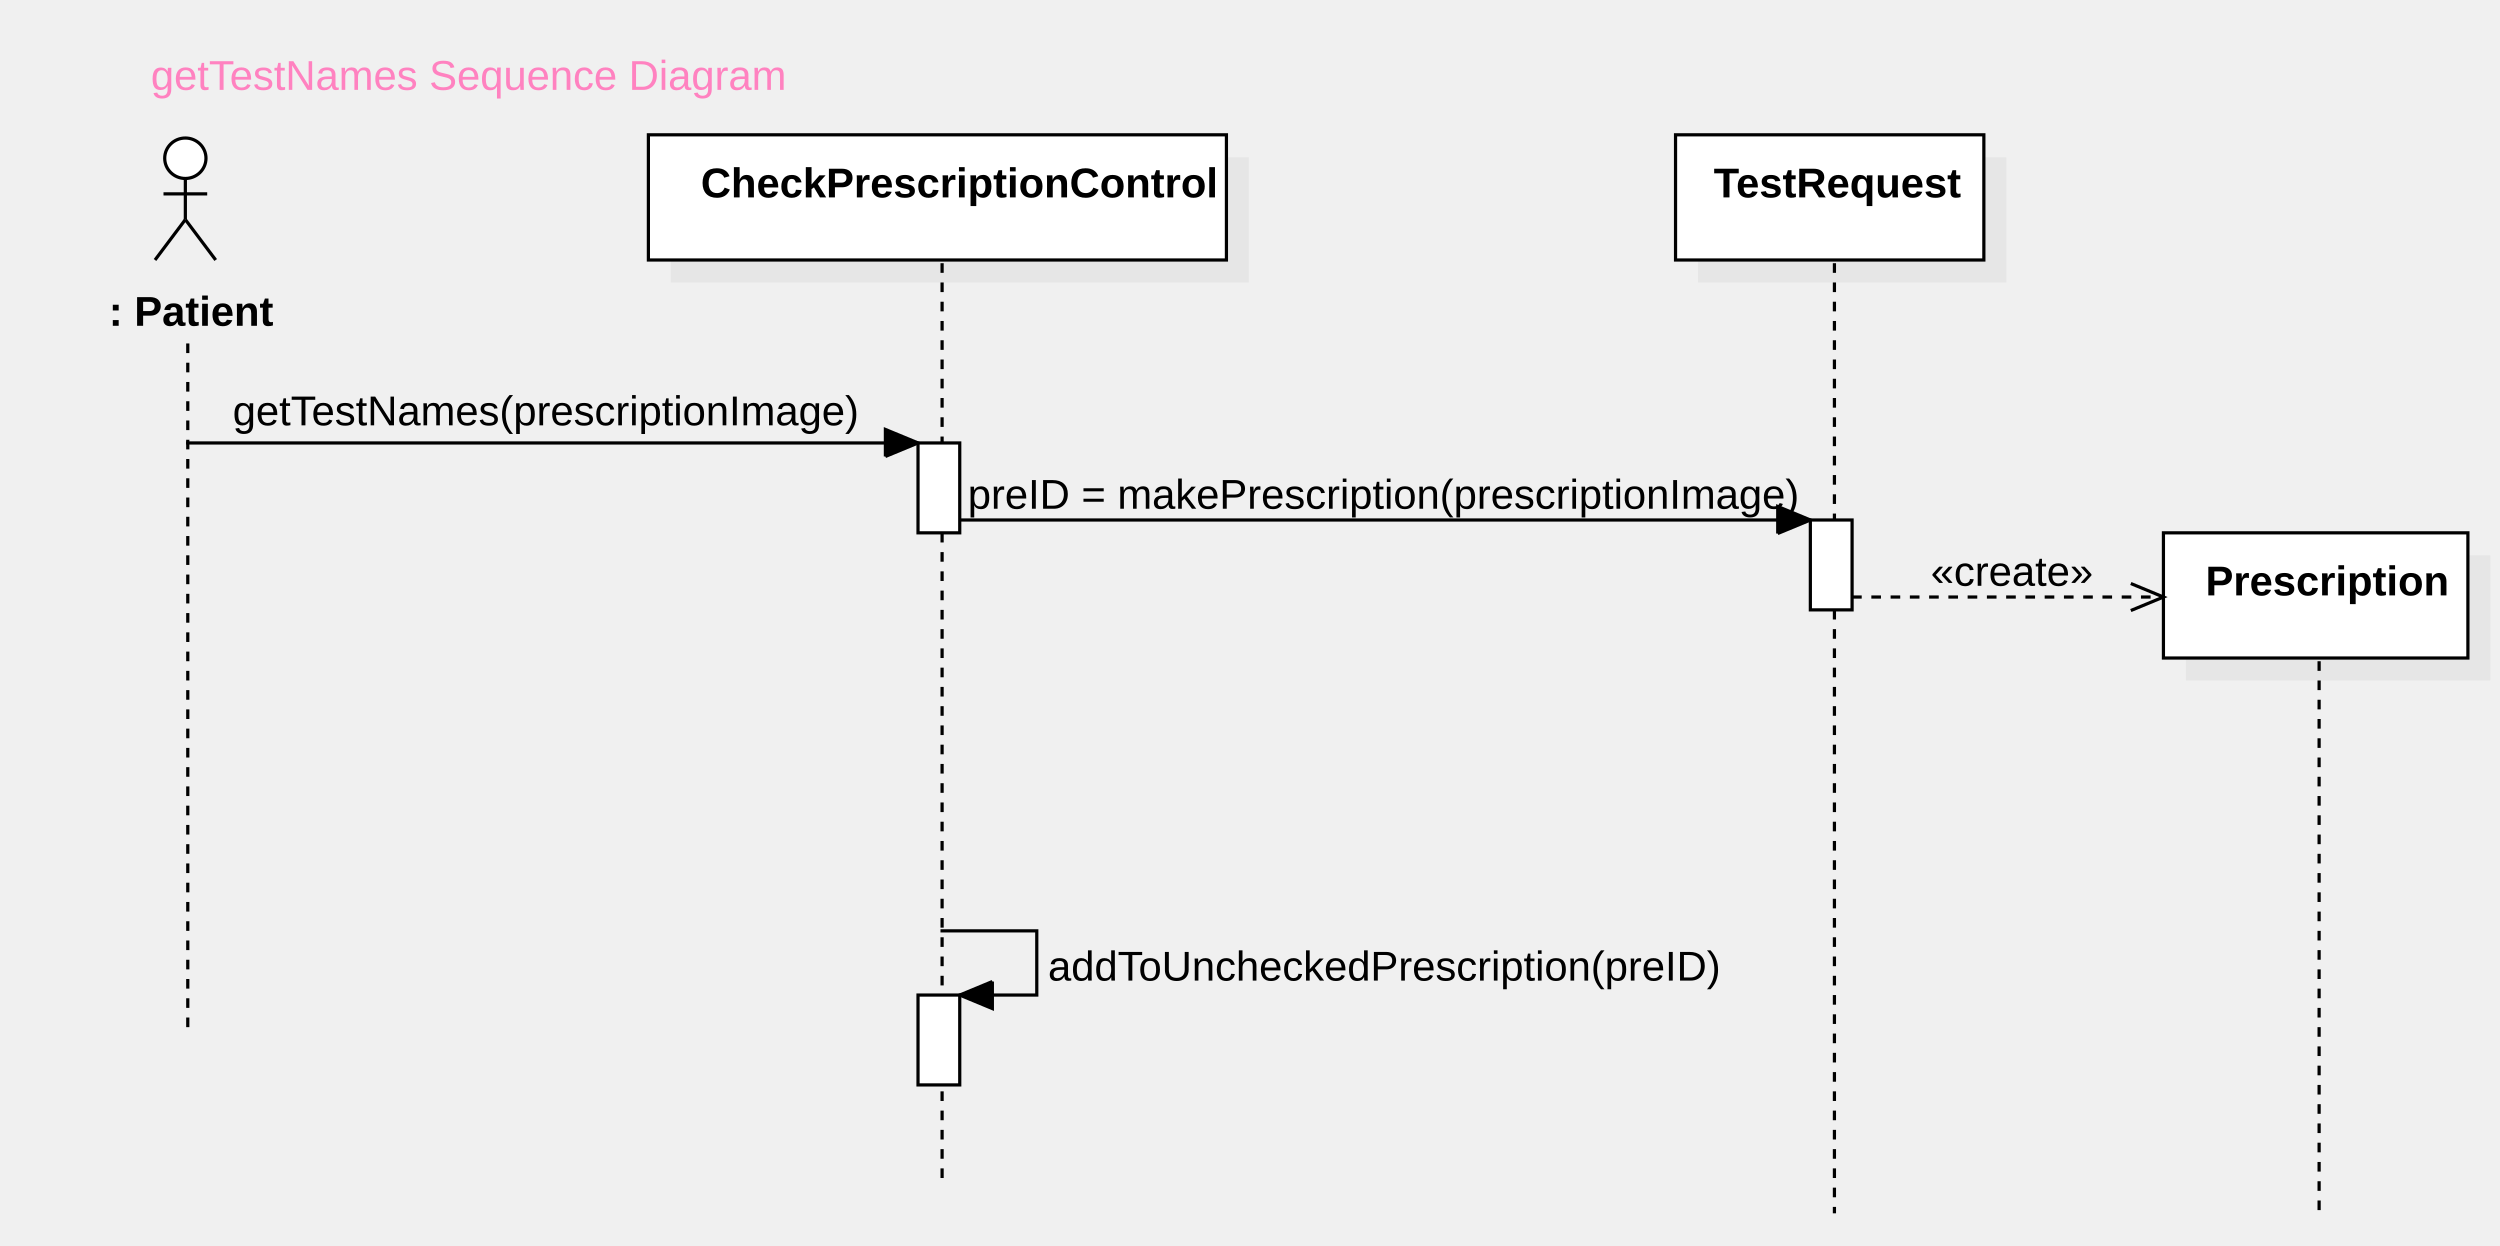
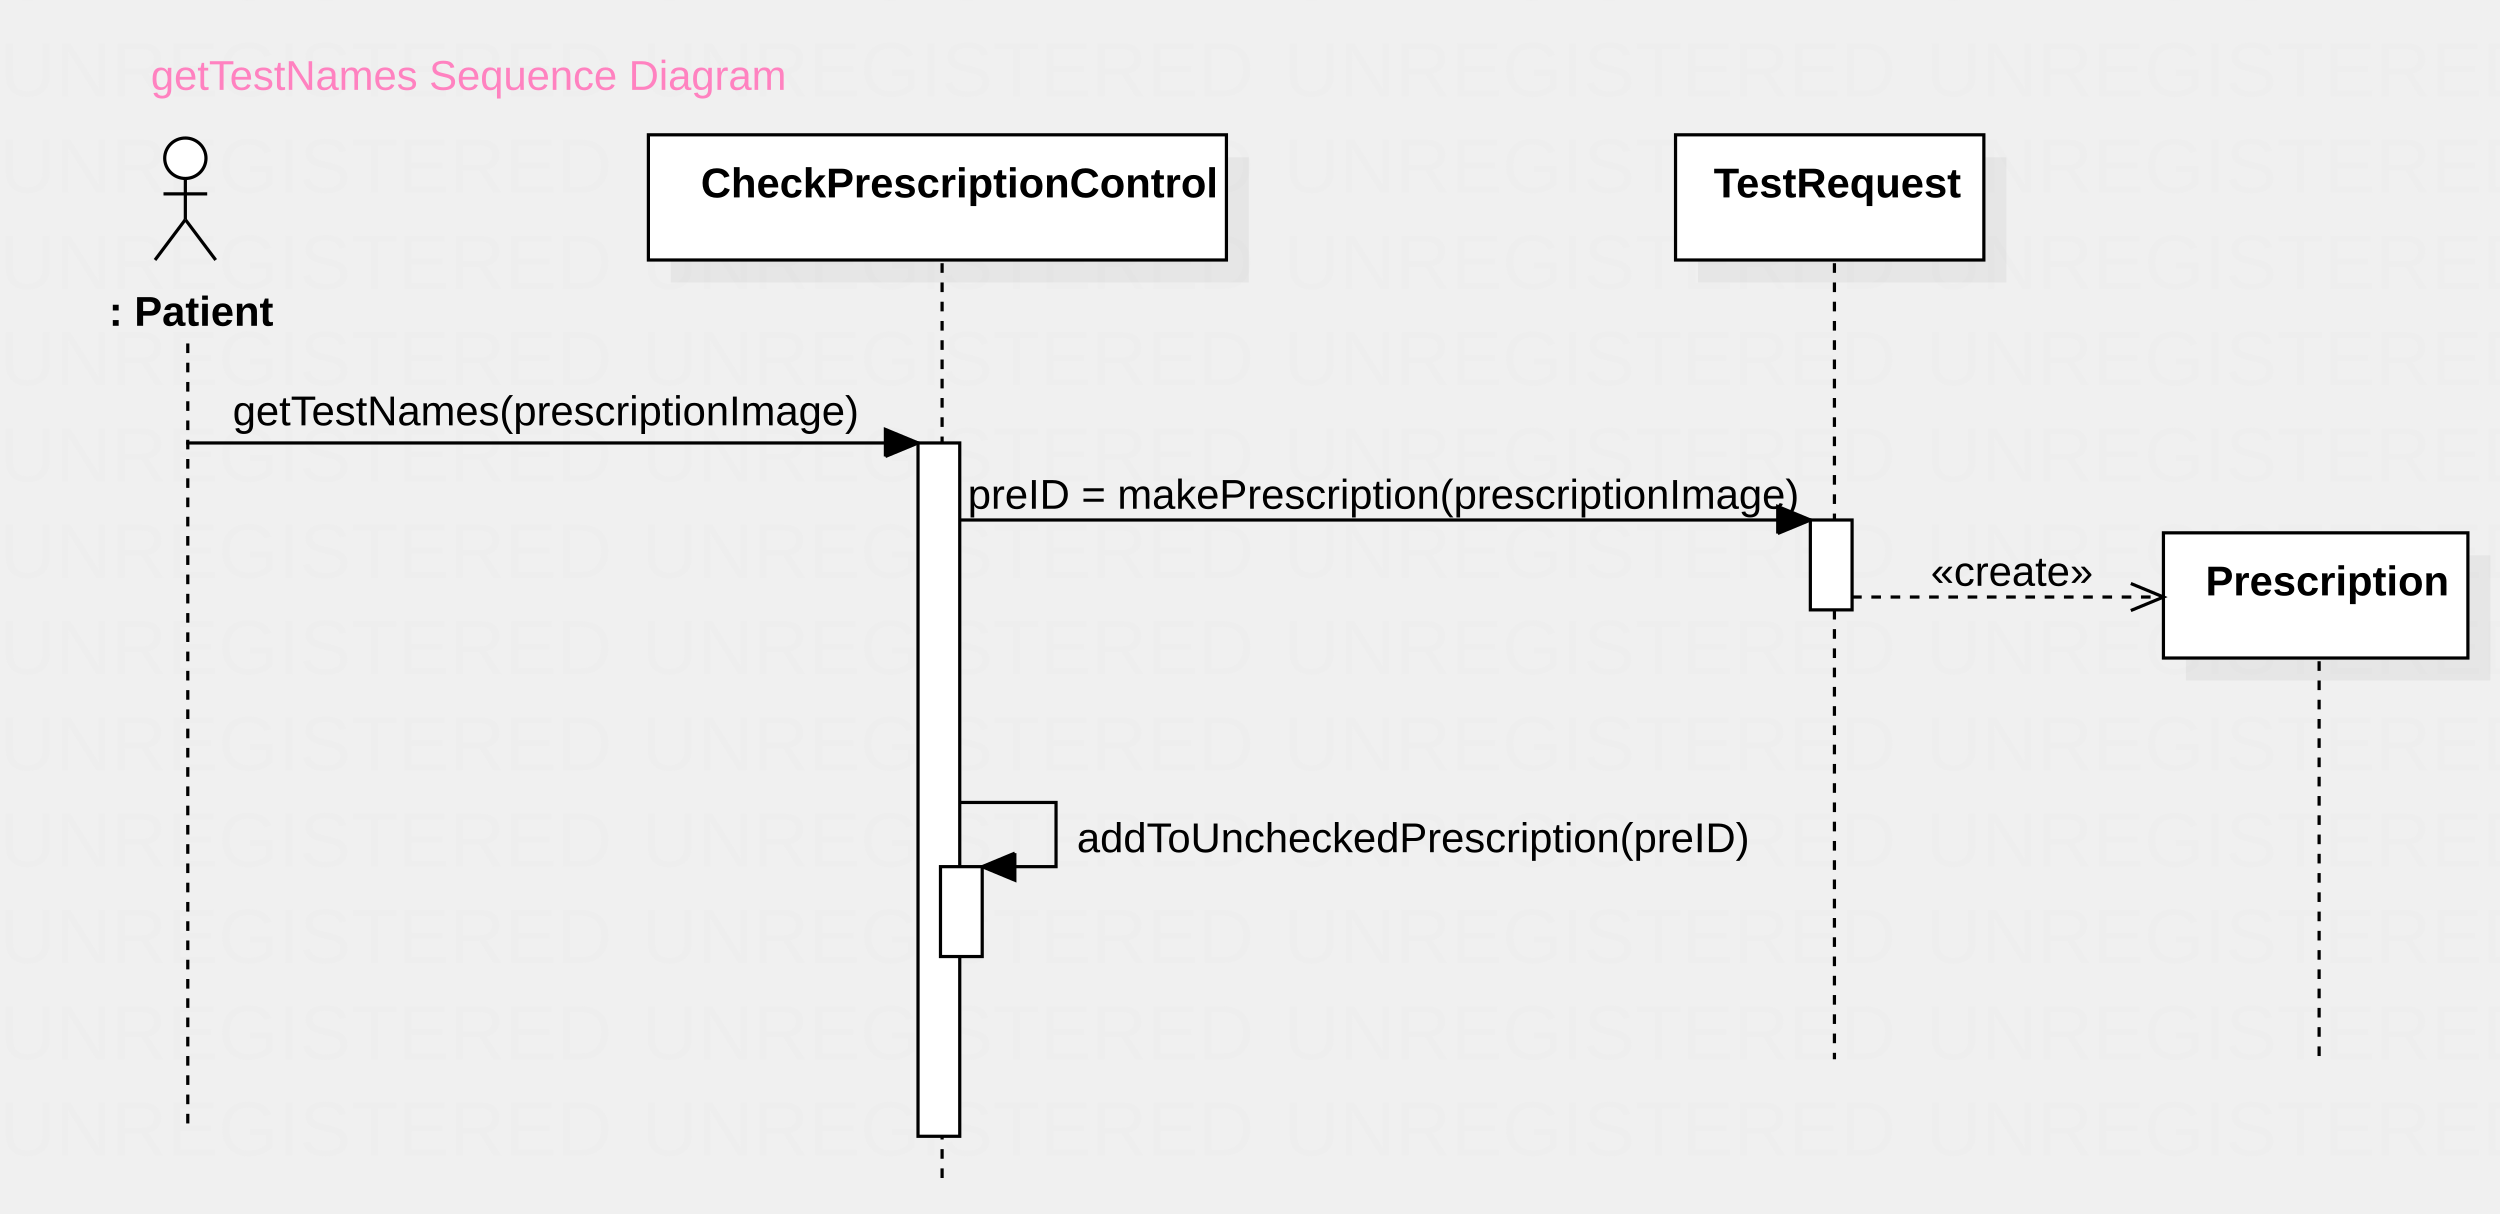
- <svg xmlns="http://www.w3.org/2000/svg" version="1.1" width="778.854" height="388">
+ <svg xmlns="http://www.w3.org/2000/svg" version="1.1" width="778.854" height="378">
  <defs />
  <g>
-     <text fill="#eeeeee" stroke="none" font-family="Arial" font-size="24px" font-style="normal" font-weight="normal" text-decoration="none" x="0" y="0" />
-     <text fill="#eeeeee" stroke="none" font-family="Arial" font-size="24px" font-style="normal" font-weight="normal" text-decoration="none" x="0" y="30" />
-     <text fill="#eeeeee" stroke="none" font-family="Arial" font-size="24px" font-style="normal" font-weight="normal" text-decoration="none" x="0" y="60" />
-     <text fill="#eeeeee" stroke="none" font-family="Arial" font-size="24px" font-style="normal" font-weight="normal" text-decoration="none" x="0" y="90" />
-     <text fill="#eeeeee" stroke="none" font-family="Arial" font-size="24px" font-style="normal" font-weight="normal" text-decoration="none" x="0" y="120" />
-     <text fill="#eeeeee" stroke="none" font-family="Arial" font-size="24px" font-style="normal" font-weight="normal" text-decoration="none" x="0" y="150" />
-     <text fill="#eeeeee" stroke="none" font-family="Arial" font-size="24px" font-style="normal" font-weight="normal" text-decoration="none" x="0" y="180" />
-     <text fill="#eeeeee" stroke="none" font-family="Arial" font-size="24px" font-style="normal" font-weight="normal" text-decoration="none" x="0" y="210" />
-     <text fill="#eeeeee" stroke="none" font-family="Arial" font-size="24px" font-style="normal" font-weight="normal" text-decoration="none" x="0" y="240" />
-     <text fill="#eeeeee" stroke="none" font-family="Arial" font-size="24px" font-style="normal" font-weight="normal" text-decoration="none" x="0" y="270" />
-     <text fill="#eeeeee" stroke="none" font-family="Arial" font-size="24px" font-style="normal" font-weight="normal" text-decoration="none" x="0" y="300" />
-     <text fill="#eeeeee" stroke="none" font-family="Arial" font-size="24px" font-style="normal" font-weight="normal" text-decoration="none" x="0" y="330" />
-     <text fill="#eeeeee" stroke="none" font-family="Arial" font-size="24px" font-style="normal" font-weight="normal" text-decoration="none" x="0" y="360" />
-     <text fill="#eeeeee" stroke="none" font-family="Arial" font-size="24px" font-style="normal" font-weight="normal" text-decoration="none" x="200" y="0" />
-     <text fill="#eeeeee" stroke="none" font-family="Arial" font-size="24px" font-style="normal" font-weight="normal" text-decoration="none" x="200" y="30" />
-     <text fill="#eeeeee" stroke="none" font-family="Arial" font-size="24px" font-style="normal" font-weight="normal" text-decoration="none" x="200" y="60" />
-     <text fill="#eeeeee" stroke="none" font-family="Arial" font-size="24px" font-style="normal" font-weight="normal" text-decoration="none" x="200" y="90" />
-     <text fill="#eeeeee" stroke="none" font-family="Arial" font-size="24px" font-style="normal" font-weight="normal" text-decoration="none" x="200" y="120" />
-     <text fill="#eeeeee" stroke="none" font-family="Arial" font-size="24px" font-style="normal" font-weight="normal" text-decoration="none" x="200" y="150" />
-     <text fill="#eeeeee" stroke="none" font-family="Arial" font-size="24px" font-style="normal" font-weight="normal" text-decoration="none" x="200" y="180" />
-     <text fill="#eeeeee" stroke="none" font-family="Arial" font-size="24px" font-style="normal" font-weight="normal" text-decoration="none" x="200" y="210" />
-     <text fill="#eeeeee" stroke="none" font-family="Arial" font-size="24px" font-style="normal" font-weight="normal" text-decoration="none" x="200" y="240" />
-     <text fill="#eeeeee" stroke="none" font-family="Arial" font-size="24px" font-style="normal" font-weight="normal" text-decoration="none" x="200" y="270" />
-     <text fill="#eeeeee" stroke="none" font-family="Arial" font-size="24px" font-style="normal" font-weight="normal" text-decoration="none" x="200" y="300" />
-     <text fill="#eeeeee" stroke="none" font-family="Arial" font-size="24px" font-style="normal" font-weight="normal" text-decoration="none" x="200" y="330" />
-     <text fill="#eeeeee" stroke="none" font-family="Arial" font-size="24px" font-style="normal" font-weight="normal" text-decoration="none" x="200" y="360" />
-     <text fill="#eeeeee" stroke="none" font-family="Arial" font-size="24px" font-style="normal" font-weight="normal" text-decoration="none" x="400" y="0" />
-     <text fill="#eeeeee" stroke="none" font-family="Arial" font-size="24px" font-style="normal" font-weight="normal" text-decoration="none" x="400" y="30" />
-     <text fill="#eeeeee" stroke="none" font-family="Arial" font-size="24px" font-style="normal" font-weight="normal" text-decoration="none" x="400" y="60" />
-     <text fill="#eeeeee" stroke="none" font-family="Arial" font-size="24px" font-style="normal" font-weight="normal" text-decoration="none" x="400" y="90" />
-     <text fill="#eeeeee" stroke="none" font-family="Arial" font-size="24px" font-style="normal" font-weight="normal" text-decoration="none" x="400" y="120" />
-     <text fill="#eeeeee" stroke="none" font-family="Arial" font-size="24px" font-style="normal" font-weight="normal" text-decoration="none" x="400" y="150" />
-     <text fill="#eeeeee" stroke="none" font-family="Arial" font-size="24px" font-style="normal" font-weight="normal" text-decoration="none" x="400" y="180" />
-     <text fill="#eeeeee" stroke="none" font-family="Arial" font-size="24px" font-style="normal" font-weight="normal" text-decoration="none" x="400" y="210" />
-     <text fill="#eeeeee" stroke="none" font-family="Arial" font-size="24px" font-style="normal" font-weight="normal" text-decoration="none" x="400" y="240" />
-     <text fill="#eeeeee" stroke="none" font-family="Arial" font-size="24px" font-style="normal" font-weight="normal" text-decoration="none" x="400" y="270" />
-     <text fill="#eeeeee" stroke="none" font-family="Arial" font-size="24px" font-style="normal" font-weight="normal" text-decoration="none" x="400" y="300" />
-     <text fill="#eeeeee" stroke="none" font-family="Arial" font-size="24px" font-style="normal" font-weight="normal" text-decoration="none" x="400" y="330" />
-     <text fill="#eeeeee" stroke="none" font-family="Arial" font-size="24px" font-style="normal" font-weight="normal" text-decoration="none" x="400" y="360" />
-     <text fill="#eeeeee" stroke="none" font-family="Arial" font-size="24px" font-style="normal" font-weight="normal" text-decoration="none" x="600" y="0" />
-     <text fill="#eeeeee" stroke="none" font-family="Arial" font-size="24px" font-style="normal" font-weight="normal" text-decoration="none" x="600" y="30" />
-     <text fill="#eeeeee" stroke="none" font-family="Arial" font-size="24px" font-style="normal" font-weight="normal" text-decoration="none" x="600" y="60" />
-     <text fill="#eeeeee" stroke="none" font-family="Arial" font-size="24px" font-style="normal" font-weight="normal" text-decoration="none" x="600" y="90" />
-     <text fill="#eeeeee" stroke="none" font-family="Arial" font-size="24px" font-style="normal" font-weight="normal" text-decoration="none" x="600" y="120" />
-     <text fill="#eeeeee" stroke="none" font-family="Arial" font-size="24px" font-style="normal" font-weight="normal" text-decoration="none" x="600" y="150" />
-     <text fill="#eeeeee" stroke="none" font-family="Arial" font-size="24px" font-style="normal" font-weight="normal" text-decoration="none" x="600" y="180" />
-     <text fill="#eeeeee" stroke="none" font-family="Arial" font-size="24px" font-style="normal" font-weight="normal" text-decoration="none" x="600" y="210" />
-     <text fill="#eeeeee" stroke="none" font-family="Arial" font-size="24px" font-style="normal" font-weight="normal" text-decoration="none" x="600" y="240" />
-     <text fill="#eeeeee" stroke="none" font-family="Arial" font-size="24px" font-style="normal" font-weight="normal" text-decoration="none" x="600" y="270" />
-     <text fill="#eeeeee" stroke="none" font-family="Arial" font-size="24px" font-style="normal" font-weight="normal" text-decoration="none" x="600" y="300" />
-     <text fill="#eeeeee" stroke="none" font-family="Arial" font-size="24px" font-style="normal" font-weight="normal" text-decoration="none" x="600" y="330" />
-     <text fill="#eeeeee" stroke="none" font-family="Arial" font-size="24px" font-style="normal" font-weight="normal" text-decoration="none" x="600" y="360" />
+     <text fill="#eeeeee" stroke="none" font-family="Arial" font-size="24px" font-style="normal" font-weight="normal" text-decoration="none" x="0" y="0">UNREGISTERED</text>
+     <text fill="#eeeeee" stroke="none" font-family="Arial" font-size="24px" font-style="normal" font-weight="normal" text-decoration="none" x="0" y="30">UNREGISTERED</text>
+     <text fill="#eeeeee" stroke="none" font-family="Arial" font-size="24px" font-style="normal" font-weight="normal" text-decoration="none" x="0" y="60">UNREGISTERED</text>
+     <text fill="#eeeeee" stroke="none" font-family="Arial" font-size="24px" font-style="normal" font-weight="normal" text-decoration="none" x="0" y="90">UNREGISTERED</text>
+     <text fill="#eeeeee" stroke="none" font-family="Arial" font-size="24px" font-style="normal" font-weight="normal" text-decoration="none" x="0" y="120">UNREGISTERED</text>
+     <text fill="#eeeeee" stroke="none" font-family="Arial" font-size="24px" font-style="normal" font-weight="normal" text-decoration="none" x="0" y="150">UNREGISTERED</text>
+     <text fill="#eeeeee" stroke="none" font-family="Arial" font-size="24px" font-style="normal" font-weight="normal" text-decoration="none" x="0" y="180">UNREGISTERED</text>
+     <text fill="#eeeeee" stroke="none" font-family="Arial" font-size="24px" font-style="normal" font-weight="normal" text-decoration="none" x="0" y="210">UNREGISTERED</text>
+     <text fill="#eeeeee" stroke="none" font-family="Arial" font-size="24px" font-style="normal" font-weight="normal" text-decoration="none" x="0" y="240">UNREGISTERED</text>
+     <text fill="#eeeeee" stroke="none" font-family="Arial" font-size="24px" font-style="normal" font-weight="normal" text-decoration="none" x="0" y="270">UNREGISTERED</text>
+     <text fill="#eeeeee" stroke="none" font-family="Arial" font-size="24px" font-style="normal" font-weight="normal" text-decoration="none" x="0" y="300">UNREGISTERED</text>
+     <text fill="#eeeeee" stroke="none" font-family="Arial" font-size="24px" font-style="normal" font-weight="normal" text-decoration="none" x="0" y="330">UNREGISTERED</text>
+     <text fill="#eeeeee" stroke="none" font-family="Arial" font-size="24px" font-style="normal" font-weight="normal" text-decoration="none" x="0" y="360">UNREGISTERED</text>
+     <text fill="#eeeeee" stroke="none" font-family="Arial" font-size="24px" font-style="normal" font-weight="normal" text-decoration="none" x="200" y="0">UNREGISTERED</text>
+     <text fill="#eeeeee" stroke="none" font-family="Arial" font-size="24px" font-style="normal" font-weight="normal" text-decoration="none" x="200" y="30">UNREGISTERED</text>
+     <text fill="#eeeeee" stroke="none" font-family="Arial" font-size="24px" font-style="normal" font-weight="normal" text-decoration="none" x="200" y="60">UNREGISTERED</text>
+     <text fill="#eeeeee" stroke="none" font-family="Arial" font-size="24px" font-style="normal" font-weight="normal" text-decoration="none" x="200" y="90">UNREGISTERED</text>
+     <text fill="#eeeeee" stroke="none" font-family="Arial" font-size="24px" font-style="normal" font-weight="normal" text-decoration="none" x="200" y="120">UNREGISTERED</text>
+     <text fill="#eeeeee" stroke="none" font-family="Arial" font-size="24px" font-style="normal" font-weight="normal" text-decoration="none" x="200" y="150">UNREGISTERED</text>
+     <text fill="#eeeeee" stroke="none" font-family="Arial" font-size="24px" font-style="normal" font-weight="normal" text-decoration="none" x="200" y="180">UNREGISTERED</text>
+     <text fill="#eeeeee" stroke="none" font-family="Arial" font-size="24px" font-style="normal" font-weight="normal" text-decoration="none" x="200" y="210">UNREGISTERED</text>
+     <text fill="#eeeeee" stroke="none" font-family="Arial" font-size="24px" font-style="normal" font-weight="normal" text-decoration="none" x="200" y="240">UNREGISTERED</text>
+     <text fill="#eeeeee" stroke="none" font-family="Arial" font-size="24px" font-style="normal" font-weight="normal" text-decoration="none" x="200" y="270">UNREGISTERED</text>
+     <text fill="#eeeeee" stroke="none" font-family="Arial" font-size="24px" font-style="normal" font-weight="normal" text-decoration="none" x="200" y="300">UNREGISTERED</text>
+     <text fill="#eeeeee" stroke="none" font-family="Arial" font-size="24px" font-style="normal" font-weight="normal" text-decoration="none" x="200" y="330">UNREGISTERED</text>
+     <text fill="#eeeeee" stroke="none" font-family="Arial" font-size="24px" font-style="normal" font-weight="normal" text-decoration="none" x="200" y="360">UNREGISTERED</text>
+     <text fill="#eeeeee" stroke="none" font-family="Arial" font-size="24px" font-style="normal" font-weight="normal" text-decoration="none" x="400" y="0">UNREGISTERED</text>
+     <text fill="#eeeeee" stroke="none" font-family="Arial" font-size="24px" font-style="normal" font-weight="normal" text-decoration="none" x="400" y="30">UNREGISTERED</text>
+     <text fill="#eeeeee" stroke="none" font-family="Arial" font-size="24px" font-style="normal" font-weight="normal" text-decoration="none" x="400" y="60">UNREGISTERED</text>
+     <text fill="#eeeeee" stroke="none" font-family="Arial" font-size="24px" font-style="normal" font-weight="normal" text-decoration="none" x="400" y="90">UNREGISTERED</text>
+     <text fill="#eeeeee" stroke="none" font-family="Arial" font-size="24px" font-style="normal" font-weight="normal" text-decoration="none" x="400" y="120">UNREGISTERED</text>
+     <text fill="#eeeeee" stroke="none" font-family="Arial" font-size="24px" font-style="normal" font-weight="normal" text-decoration="none" x="400" y="150">UNREGISTERED</text>
+     <text fill="#eeeeee" stroke="none" font-family="Arial" font-size="24px" font-style="normal" font-weight="normal" text-decoration="none" x="400" y="180">UNREGISTERED</text>
+     <text fill="#eeeeee" stroke="none" font-family="Arial" font-size="24px" font-style="normal" font-weight="normal" text-decoration="none" x="400" y="210">UNREGISTERED</text>
+     <text fill="#eeeeee" stroke="none" font-family="Arial" font-size="24px" font-style="normal" font-weight="normal" text-decoration="none" x="400" y="240">UNREGISTERED</text>
+     <text fill="#eeeeee" stroke="none" font-family="Arial" font-size="24px" font-style="normal" font-weight="normal" text-decoration="none" x="400" y="270">UNREGISTERED</text>
+     <text fill="#eeeeee" stroke="none" font-family="Arial" font-size="24px" font-style="normal" font-weight="normal" text-decoration="none" x="400" y="300">UNREGISTERED</text>
+     <text fill="#eeeeee" stroke="none" font-family="Arial" font-size="24px" font-style="normal" font-weight="normal" text-decoration="none" x="400" y="330">UNREGISTERED</text>
+     <text fill="#eeeeee" stroke="none" font-family="Arial" font-size="24px" font-style="normal" font-weight="normal" text-decoration="none" x="400" y="360">UNREGISTERED</text>
+     <text fill="#eeeeee" stroke="none" font-family="Arial" font-size="24px" font-style="normal" font-weight="normal" text-decoration="none" x="600" y="0">UNREGISTERED</text>
+     <text fill="#eeeeee" stroke="none" font-family="Arial" font-size="24px" font-style="normal" font-weight="normal" text-decoration="none" x="600" y="30">UNREGISTERED</text>
+     <text fill="#eeeeee" stroke="none" font-family="Arial" font-size="24px" font-style="normal" font-weight="normal" text-decoration="none" x="600" y="60">UNREGISTERED</text>
+     <text fill="#eeeeee" stroke="none" font-family="Arial" font-size="24px" font-style="normal" font-weight="normal" text-decoration="none" x="600" y="90">UNREGISTERED</text>
+     <text fill="#eeeeee" stroke="none" font-family="Arial" font-size="24px" font-style="normal" font-weight="normal" text-decoration="none" x="600" y="120">UNREGISTERED</text>
+     <text fill="#eeeeee" stroke="none" font-family="Arial" font-size="24px" font-style="normal" font-weight="normal" text-decoration="none" x="600" y="150">UNREGISTERED</text>
+     <text fill="#eeeeee" stroke="none" font-family="Arial" font-size="24px" font-style="normal" font-weight="normal" text-decoration="none" x="600" y="180">UNREGISTERED</text>
+     <text fill="#eeeeee" stroke="none" font-family="Arial" font-size="24px" font-style="normal" font-weight="normal" text-decoration="none" x="600" y="210">UNREGISTERED</text>
+     <text fill="#eeeeee" stroke="none" font-family="Arial" font-size="24px" font-style="normal" font-weight="normal" text-decoration="none" x="600" y="240">UNREGISTERED</text>
+     <text fill="#eeeeee" stroke="none" font-family="Arial" font-size="24px" font-style="normal" font-weight="normal" text-decoration="none" x="600" y="270">UNREGISTERED</text>
+     <text fill="#eeeeee" stroke="none" font-family="Arial" font-size="24px" font-style="normal" font-weight="normal" text-decoration="none" x="600" y="300">UNREGISTERED</text>
+     <text fill="#eeeeee" stroke="none" font-family="Arial" font-size="24px" font-style="normal" font-weight="normal" text-decoration="none" x="600" y="330">UNREGISTERED</text>
+     <text fill="#eeeeee" stroke="none" font-family="Arial" font-size="24px" font-style="normal" font-weight="normal" text-decoration="none" x="600" y="360">UNREGISTERED</text>
    <g transform="translate(-278,2) scale(1,1)">
      <path fill="#ffffff" stroke="none" d="M 329.314 47.3 C 329.314 43.821 332.193 41 335.743 41 C 339.294 41 342.172 43.821 342.172 47.3 C 342.172 50.779 339.294 53.6 335.743 53.6 C 332.193 53.6 329.314 50.779 329.314 47.3 Z" />
    </g>
    <g transform="translate(-278,2) scale(1,1)">
      <path fill="none" stroke="#000000" d="M 329.314 47.3 C 329.314 43.821 332.193 41 335.743 41 C 339.294 41 342.172 43.821 342.172 47.3 C 342.172 50.779 339.294 53.6 335.743 53.6 C 332.193 53.6 329.314 50.779 329.314 47.3 Z" stroke-miterlimit="10" />
    </g>
    <g transform="translate(-278,2) scale(1,1)">
      <path fill="none" stroke="#000000" d="M 335.743 53.6 L 335.743 66.4" stroke-miterlimit="10" />
    </g>
    <g transform="translate(-278,2) scale(1,1)">
      <path fill="none" stroke="#000000" d="M 328.936 58.4 L 342.551 58.4" stroke-miterlimit="10" />
    </g>
    <g transform="translate(-278,2) scale(1,1)">
      <path fill="none" stroke="#000000" d="M 335.743 66.4 L 326.289 79" stroke-miterlimit="10" />
    </g>
    <g transform="translate(-278,2) scale(1,1)">
      <path fill="none" stroke="#000000" d="M 335.743 66.4 L 345.198 79" stroke-miterlimit="10" />
    </g>
    <g transform="translate(-278,2) scale(1,1)">
      <g>
        <path fill="none" stroke="none" />
        <text fill="#000000" stroke="none" font-family="Arial" font-size="13px" font-style="normal" font-weight="bold" text-decoration="none" x="311.895" y="99.5">: Patient</text>
      </g>
    </g>
    <g transform="translate(-278,2) scale(1,1)">
-       <path fill="none" stroke="#000000" d="M 336.5 105 L 336.5 320" stroke-miterlimit="10" stroke-dasharray="3" />
+       <path fill="none" stroke="#000000" d="M 336.5 105 L 336.5 350" stroke-miterlimit="10" stroke-dasharray="3" />
    </g>
    <g transform="translate(-278,2) scale(1,1)">
      <rect fill="#C0C0C0" stroke="none" x="487" y="47" width="180.084" height="39" opacity="0.2" />
    </g>
    <g transform="translate(-278,2) scale(1,1)">
      <rect fill="#ffffff" stroke="none" x="480" y="40" width="180.084" height="39" />
    </g>
    <g transform="translate(-278,2) scale(1,1)">
      <path fill="none" stroke="#000000" d="M 480 40 L 660.084 40 L 660.084 79 L 480 79 L 480 40 Z Z" stroke-miterlimit="10" />
    </g>
    <g transform="translate(-278,2) scale(1,1)">
      <g>
        <path fill="none" stroke="none" />
        <text fill="#000000" stroke="none" font-family="Arial" font-size="13px" font-style="normal" font-weight="bold" text-decoration="none" x="496.346" y="59.5">CheckPrescriptionControl</text>
      </g>
    </g>
    <g transform="translate(-278,2) scale(1,1)">
-       <path fill="none" stroke="#000000" d="M 571.5 80 L 571.5 368" stroke-miterlimit="10" stroke-dasharray="3" />
+       <path fill="none" stroke="#000000" d="M 571.5 80 L 571.5 366" stroke-miterlimit="10" stroke-dasharray="3" />
    </g>
    <g transform="translate(-278,2) scale(1,1)">
      <rect fill="#C0C0C0" stroke="none" x="807" y="47" width="96.054" height="39" opacity="0.2" />
    </g>
    <g transform="translate(-278,2) scale(1,1)">
      <rect fill="#ffffff" stroke="none" x="800" y="40" width="96.054" height="39" />
    </g>
    <g transform="translate(-278,2) scale(1,1)">
      <path fill="none" stroke="#000000" d="M 800 40 L 896.054 40 L 896.054 79 L 800 79 L 800 40 Z Z" stroke-miterlimit="10" />
    </g>
    <g transform="translate(-278,2) scale(1,1)">
      <g>
        <path fill="none" stroke="none" />
        <text fill="#000000" stroke="none" font-family="Arial" font-size="13px" font-style="normal" font-weight="bold" text-decoration="none" x="811.896" y="59.5">TestRequest</text>
      </g>
    </g>
    <g transform="translate(-278,2) scale(1,1)">
-       <path fill="none" stroke="#000000" d="M 849.5 80 L 849.5 376" stroke-miterlimit="10" stroke-dasharray="3" />
+       <path fill="none" stroke="#000000" d="M 849.5 80 L 849.5 328" stroke-miterlimit="10" stroke-dasharray="3" />
    </g>
    <g transform="translate(-278,2) scale(1,1)">
      <rect fill="#C0C0C0" stroke="none" x="959" y="171" width="94.854" height="39" opacity="0.2" />
    </g>
    <g transform="translate(-278,2) scale(1,1)">
      <rect fill="#ffffff" stroke="none" x="952" y="164" width="94.854" height="39" />
    </g>
    <g transform="translate(-278,2) scale(1,1)">
      <path fill="none" stroke="#000000" d="M 952 164 L 1046.854 164 L 1046.854 203 L 952 203 L 952 164 Z Z" stroke-miterlimit="10" />
    </g>
    <g transform="translate(-278,2) scale(1,1)">
      <g>
        <path fill="none" stroke="none" />
        <text fill="#000000" stroke="none" font-family="Arial" font-size="13px" font-style="normal" font-weight="bold" text-decoration="none" x="965.109" y="183.5">Prescription</text>
      </g>
    </g>
    <g transform="translate(-278,2) scale(1,1)">
-       <path fill="none" stroke="#000000" d="M 1000.5 204 L 1000.5 376" stroke-miterlimit="10" stroke-dasharray="3" />
+       <path fill="none" stroke="#000000" d="M 1000.5 204 L 1000.5 328" stroke-miterlimit="10" stroke-dasharray="3" />
    </g>
    <g transform="translate(-278,2) scale(1,1)">
      <g>
        <path fill="none" stroke="none" />
        <text fill="#ff82c0" stroke="none" font-family="Arial" font-size="13px" font-style="normal" font-weight="normal" text-decoration="none" x="325" y="26">getTestNames Sequence Diagram</text>
      </g>
    </g>
    <g transform="translate(-278,2) scale(1,1)">
      <path fill="none" stroke="#000000" d="M 336 136 L 564 136" stroke-miterlimit="10" />
    </g>
    <g transform="translate(-278,2) scale(1,1)">
      <path fill="#000000" stroke="none" d="M 553.837 140.21 L 564 136 L 553.837 131.79" />
    </g>
    <g transform="translate(-278,2) scale(1,1)">
      <path fill="none" stroke="#000000" d="M 553.837 140.21 L 564 136 L 553.837 131.79 L 553.837 140.21" stroke-miterlimit="10" />
    </g>
    <g transform="translate(-278,2) scale(1,1)">
      <g>
        <path fill="none" stroke="none" />
        <text fill="#000000" stroke="none" font-family="Arial" font-size="13px" font-style="normal" font-weight="normal" text-decoration="none" x="350.5" y="130.5">getTestNames(prescriptionImage)</text>
      </g>
    </g>
    <g transform="translate(-278,2) scale(1,1)">
-       <rect fill="#ffffff" stroke="none" x="564" y="136" width="13" height="28" />
-     </g>
-     <g transform="translate(-278,2) scale(1,1)">
-       <path fill="none" stroke="#000000" d="M 564 136 L 577 136 L 577 164 L 564 164 L 564 136 Z Z" stroke-miterlimit="10" />
+       <rect fill="#ffffff" stroke="none" x="564" y="136" width="13" height="216" />
+     </g>
+     <g transform="translate(-278,2) scale(1,1)">
+       <path fill="none" stroke="#000000" d="M 564 136 L 577 136 L 577 352 L 564 352 L 564 136 Z Z" stroke-miterlimit="10" />
    </g>
    <g transform="translate(-278,2) scale(1,1)">
      <path fill="none" stroke="#000000" d="M 577 160 L 842 160" stroke-miterlimit="10" />
    </g>
    <g transform="translate(-278,2) scale(1,1)">
      <path fill="#000000" stroke="none" d="M 831.837 164.21 L 842 160 L 831.837 155.79" />
    </g>
    <g transform="translate(-278,2) scale(1,1)">
      <path fill="none" stroke="#000000" d="M 831.837 164.21 L 842 160 L 831.837 155.79 L 831.837 164.21" stroke-miterlimit="10" />
    </g>
    <g transform="translate(-278,2) scale(1,1)">
      <g>
        <path fill="none" stroke="none" />
        <text fill="#000000" stroke="none" font-family="Arial" font-size="13px" font-style="normal" font-weight="normal" text-decoration="none" x="579.5" y="156.5">preID = makePrescription(prescriptionImage)</text>
      </g>
    </g>
    <g transform="translate(-278,2) scale(1,1)">
      <rect fill="#ffffff" stroke="none" x="842" y="160" width="13" height="28" />
    </g>
    <g transform="translate(-278,2) scale(1,1)">
      <path fill="none" stroke="#000000" d="M 842 160 L 855 160 L 855 188 L 842 188 L 842 160 Z Z" stroke-miterlimit="10" />
    </g>
    <g transform="translate(-278,2) scale(1,1)">
      <path fill="none" stroke="#000000" d="M 855 184 L 952 184" stroke-miterlimit="10" stroke-dasharray="3" />
    </g>
    <g transform="translate(-278,2) scale(1,1)">
      <path fill="none" stroke="#000000" d="M 941.837 188.21 L 952 184 L 941.837 179.79" stroke-miterlimit="10" />
    </g>
    <g transform="translate(-278,2) scale(1,1)">
      <g>
        <path fill="none" stroke="none" />
        <text fill="#000000" stroke="none" font-family="Arial" font-size="13px" font-style="normal" font-weight="normal" text-decoration="none" x="879.5" y="180.5">«create»</text>
      </g>
    </g>
    <g transform="translate(-278,2) scale(1,1)">
-       <path fill="none" stroke="#000000" d="M 571 288 L 601 288 L 601 308 L 577 308" stroke-miterlimit="10" />
-     </g>
-     <g transform="translate(-278,2) scale(1,1)">
-       <path fill="#000000" stroke="none" d="M 587.163 303.79 L 577 308 L 587.163 312.21" />
-     </g>
-     <g transform="translate(-278,2) scale(1,1)">
-       <path fill="none" stroke="#000000" d="M 587.163 303.79 L 577 308 L 587.163 312.21 L 587.163 303.79" stroke-miterlimit="10" />
-     </g>
-     <g transform="translate(-278,2) scale(1,1)">
-       <g>
-         <path fill="none" stroke="none" />
-         <text fill="#000000" stroke="none" font-family="Arial" font-size="13px" font-style="normal" font-weight="normal" text-decoration="none" x="604.5" y="303.5">addToUncheckedPrescription(preID)</text>
-       </g>
-     </g>
-     <g transform="translate(-278,2) scale(1,1)">
-       <rect fill="#ffffff" stroke="none" x="564" y="308" width="13" height="28" />
-     </g>
-     <g transform="translate(-278,2) scale(1,1)">
-       <path fill="none" stroke="#000000" d="M 564 308 L 577 308 L 577 336 L 564 336 L 564 308 Z Z" stroke-miterlimit="10" />
+       <path fill="none" stroke="#000000" d="M 577 248 L 607 248 L 607 268 L 584 268" stroke-miterlimit="10" />
+     </g>
+     <g transform="translate(-278,2) scale(1,1)">
+       <path fill="#000000" stroke="none" d="M 594.163 263.79 L 584 268 L 594.163 272.21" />
+     </g>
+     <g transform="translate(-278,2) scale(1,1)">
+       <path fill="none" stroke="#000000" d="M 594.163 263.79 L 584 268 L 594.163 272.21 L 594.163 263.79" stroke-miterlimit="10" />
+     </g>
+     <g transform="translate(-278,2) scale(1,1)">
+       <g>
+         <path fill="none" stroke="none" />
+         <text fill="#000000" stroke="none" font-family="Arial" font-size="13px" font-style="normal" font-weight="normal" text-decoration="none" x="613.5" y="263.5">addToUncheckedPrescription(preID)</text>
+       </g>
+     </g>
+     <g transform="translate(-278,2) scale(1,1)">
+       <rect fill="#ffffff" stroke="none" x="571" y="268" width="13" height="28" />
+     </g>
+     <g transform="translate(-278,2) scale(1,1)">
+       <path fill="none" stroke="#000000" d="M 571 268 L 584 268 L 584 296 L 571 296 L 571 268 Z Z" stroke-miterlimit="10" />
    </g>
  </g>
</svg>
